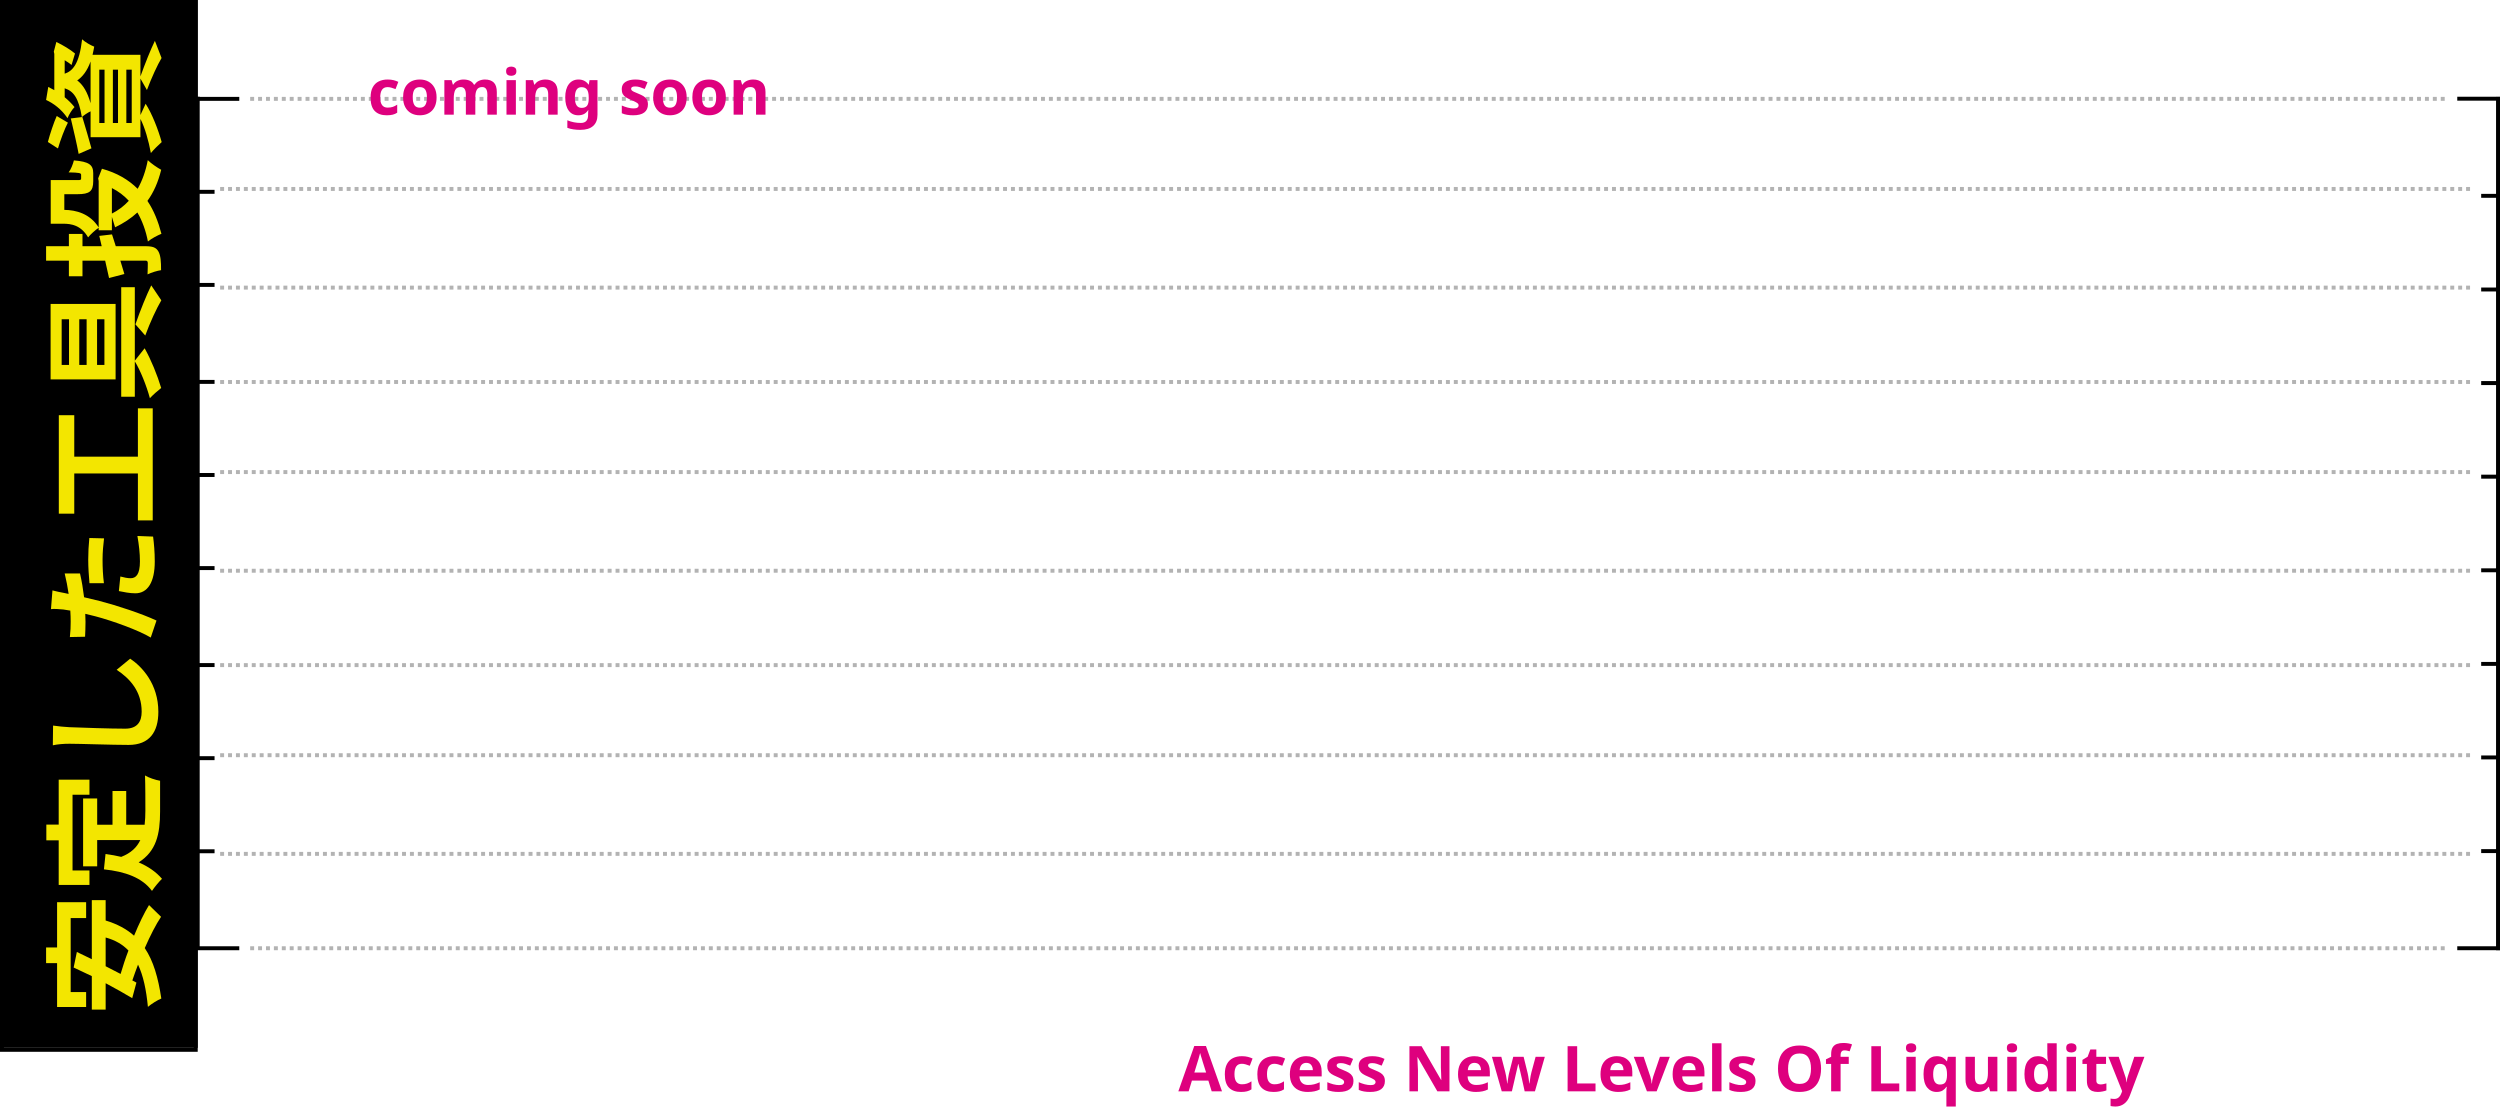
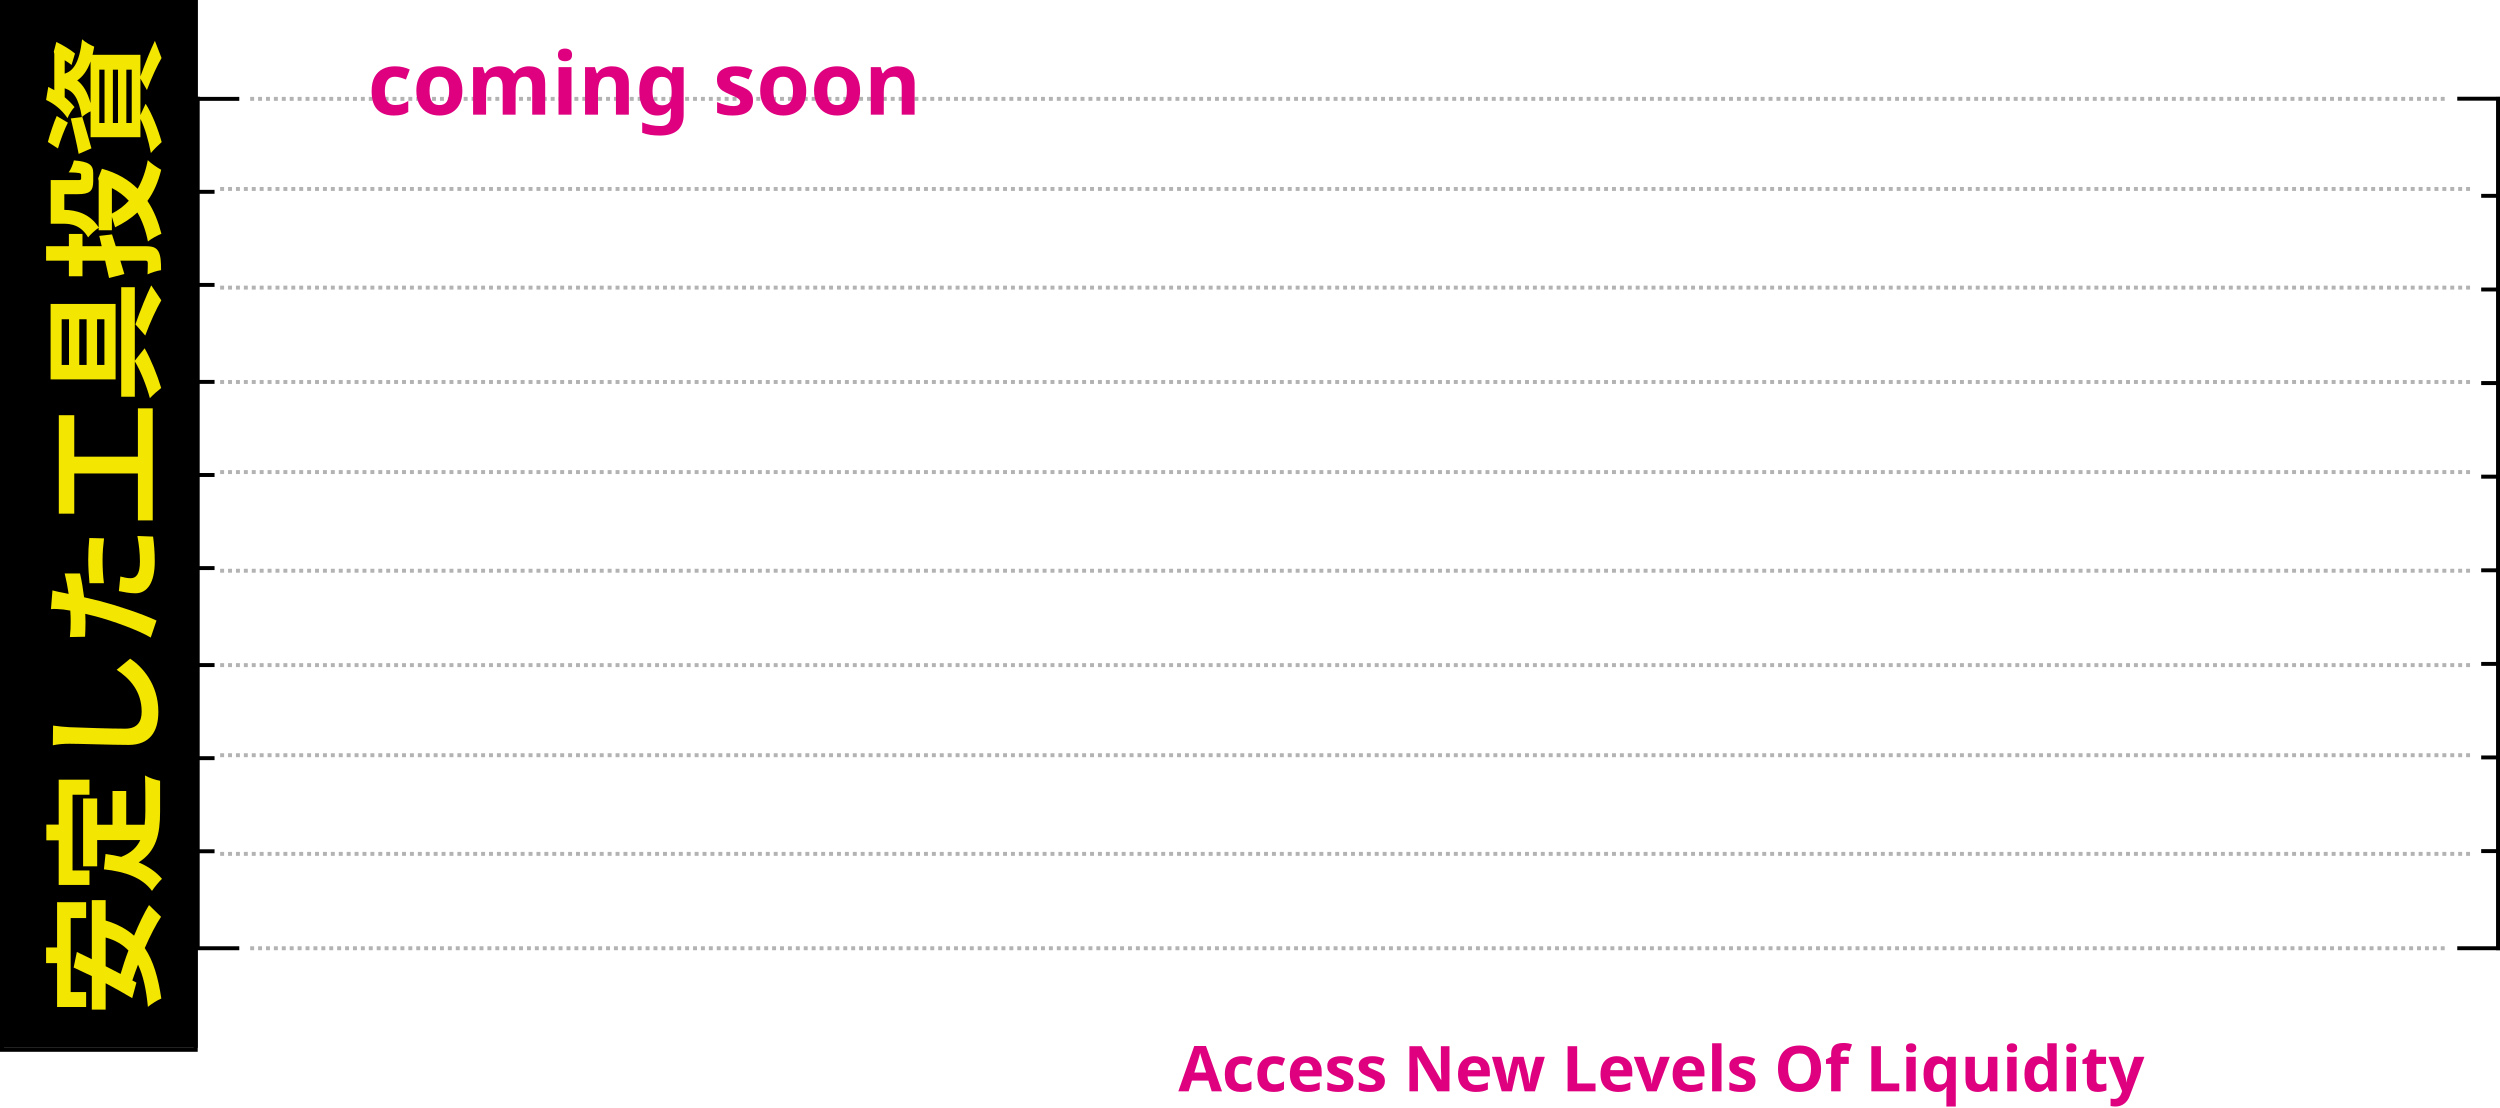
<svg xmlns="http://www.w3.org/2000/svg" width="632.25" height="280" viewBox="0 0 632.25 280">
  <g id="Group_47" data-name="Group 47" transform="translate(2655.75 1231)">
    <g id="Group_46" data-name="Group 46" transform="translate(-2605.75 -1206.103)">
      <g id="Group_6" data-name="Group 6" transform="translate(0 0.069)">
        <line id="Line_2" data-name="Line 2" x1="9.764" transform="translate(0.249 0.037)" fill="none" stroke="#000" stroke-linecap="square" stroke-miterlimit="10" stroke-width="1" />
        <line id="Line_3" data-name="Line 3" x1="9.764" transform="translate(0.249 214.845)" fill="none" stroke="#000" stroke-linecap="square" stroke-miterlimit="10" stroke-width="1" />
        <line id="Line_4" data-name="Line 4" x1="3.761" transform="translate(0 190.32)" fill="none" stroke="#000" stroke-linecap="square" stroke-miterlimit="10" stroke-width="1" />
        <line id="Line_5" data-name="Line 5" x1="3.761" transform="translate(0 166.775)" fill="none" stroke="#000" stroke-linecap="square" stroke-miterlimit="10" stroke-width="1" />
        <line id="Line_6" data-name="Line 6" x1="3.761" transform="translate(0 143.23)" fill="none" stroke="#000" stroke-linecap="square" stroke-miterlimit="10" stroke-width="1" />
        <line id="Line_7" data-name="Line 7" x1="3.761" transform="translate(0 118.704)" fill="none" stroke="#000" stroke-linecap="square" stroke-miterlimit="10" stroke-width="1" />
        <line id="Line_8" data-name="Line 8" x1="3.761" transform="translate(0 95.16)" fill="none" stroke="#000" stroke-linecap="square" stroke-miterlimit="10" stroke-width="1" />
        <line id="Line_9" data-name="Line 9" x1="3.761" transform="translate(0 71.615)" fill="none" stroke="#000" stroke-linecap="square" stroke-miterlimit="10" stroke-width="1" />
        <line id="Line_10" data-name="Line 10" x1="3.761" transform="translate(0 47.089)" fill="none" stroke="#000" stroke-linecap="square" stroke-miterlimit="10" stroke-width="1" />
        <line id="Line_11" data-name="Line 11" x1="3.761" transform="translate(0 23.545)" fill="none" stroke="#000" stroke-linecap="square" stroke-miterlimit="10" stroke-width="1" />
        <line id="Line_12" data-name="Line 12" y1="214.791" fill="none" stroke="#000" stroke-linecap="square" stroke-miterlimit="10" stroke-width="1" />
      </g>
      <g id="Group_5" data-name="Group 5" transform="translate(581.75 214.914) rotate(180)">
        <line id="Line_2-2" data-name="Line 2" x1="9.81" transform="translate(0)" fill="none" stroke="#000" stroke-linecap="square" stroke-miterlimit="10" stroke-width="1" />
        <line id="Line_3-2" data-name="Line 3" x1="9.81" transform="translate(0 214.845)" fill="none" stroke="#000" stroke-linecap="square" stroke-miterlimit="10" stroke-width="1" />
        <g id="Group_3" data-name="Group 3" transform="translate(0 24.562)">
          <line id="Line_4-2" data-name="Line 4" x1="3.761" transform="translate(0 165.721)" fill="none" stroke="#000" stroke-linecap="square" stroke-miterlimit="10" stroke-width="1" />
          <line id="Line_5-2" data-name="Line 5" x1="3.761" transform="translate(0 142.031)" fill="none" stroke="#000" stroke-linecap="square" stroke-miterlimit="10" stroke-width="1" />
          <line id="Line_6-2" data-name="Line 6" x1="3.761" transform="translate(0 118.372)" fill="none" stroke="#000" stroke-linecap="square" stroke-miterlimit="10" stroke-width="1" />
          <line id="Line_7-2" data-name="Line 7" x1="3.761" transform="translate(0 94.698)" fill="none" stroke="#000" stroke-linecap="square" stroke-miterlimit="10" stroke-width="1" />
          <line id="Line_8-2" data-name="Line 8" x1="3.761" transform="translate(0 71.023)" fill="none" stroke="#000" stroke-linecap="square" stroke-miterlimit="10" stroke-width="1" />
          <line id="Line_9-2" data-name="Line 9" x1="3.761" transform="translate(0 47.349)" fill="none" stroke="#000" stroke-linecap="square" stroke-miterlimit="10" stroke-width="1" />
          <line id="Line_10-2" data-name="Line 10" x1="3.761" transform="translate(0 23.69)" fill="none" stroke="#000" stroke-linecap="square" stroke-miterlimit="10" stroke-width="1" />
          <line id="Line_11-2" data-name="Line 11" x1="3.761" fill="none" stroke="#000" stroke-linecap="square" stroke-miterlimit="10" stroke-width="1" />
        </g>
        <line id="Line_12-2" data-name="Line 12" y1="214.791" transform="translate(0)" fill="none" stroke="#000" stroke-linecap="square" stroke-miterlimit="10" stroke-width="1" />
      </g>
      <g id="Group_7" data-name="Group 7" transform="translate(5.673 0.106)" opacity="0.3">
        <line id="Line_13" data-name="Line 13" x2="555.464" transform="translate(7.594)" fill="none" stroke="#000" stroke-width="1" stroke-dasharray="1" />
        <line id="Line_14" data-name="Line 14" x2="569.567" transform="translate(0 22.783)" fill="none" stroke="#000" stroke-width="1" stroke-dasharray="1" />
        <line id="Line_15" data-name="Line 15" x2="569.567" transform="translate(0 47.735)" fill="none" stroke="#000" stroke-width="1" stroke-dasharray="1" />
        <line id="Line_16" data-name="Line 16" x2="569.567" transform="translate(0 71.603)" fill="none" stroke="#000" stroke-width="1" stroke-dasharray="1" />
        <line id="Line_17" data-name="Line 17" x2="569.567" transform="translate(0 94.385)" fill="none" stroke="#000" stroke-width="1" stroke-dasharray="1" />
        <line id="Line_18" data-name="Line 18" x2="569.567" transform="translate(0 119.338)" fill="none" stroke="#000" stroke-width="1" stroke-dasharray="1" />
        <line id="Line_19" data-name="Line 19" x2="569.567" transform="translate(0 143.205)" fill="none" stroke="#000" stroke-width="1" stroke-dasharray="1" />
        <line id="Line_20" data-name="Line 20" x2="569.567" transform="translate(0 165.988)" fill="none" stroke="#000" stroke-width="1" stroke-dasharray="1" />
        <line id="Line_21" data-name="Line 21" x2="569.567" transform="translate(0 190.941)" fill="none" stroke="#000" stroke-width="1" stroke-dasharray="1" />
        <line id="Line_22" data-name="Line 22" x2="555.464" transform="translate(7.594 214.808)" fill="none" stroke="#000" stroke-width="1" stroke-dasharray="1" />
      </g>
    </g>
    <g id="Rectangle_39" data-name="Rectangle 39" transform="translate(-2655.75 -1231)" stroke="#000" stroke-width="1">
      <rect width="50" height="265" stroke="none" />
      <rect x="0.5" y="0.5" width="49" height="265" fill="none" />
    </g>
    <defs>
</defs>
    <text id="Access_New_Levels_Of_Liquidity" data-name="Access New Levels Of Liquidity" transform="translate(-2357.75 -955)" fill="#de007e" font-size="16" font-family="Montserrat Alternates" font-weight="700">
      <tspan x="0" y="0">Access New Levels Of Liquidity</tspan>
    </text>
    <text id="安定した工具投資" transform="translate(-2617.75 -974) rotate(-90)" fill="#f3e600" font-size="31" font-family="YuGothicUI-Bold, Yu Gothic UI" font-weight="700">
      <tspan x="0" y="0">安定した工具投資</tspan>
    </text>
-     <text id="coming_soon" data-name="coming soon" transform="translate(-2562.75 -1202)" fill="#de007e" font-size="16" font-family="Montserrat Alternates" font-weight="700">
+     <text id="coming_soon" data-name="coming soon" transform="translate(-2562.75 -1202)" fill="#de007e" font-size="22" font-family="Montserrat Alternates" font-weight="700">
      <tspan x="0" y="0">coming soon</tspan>
    </text>
  </g>
</svg>
